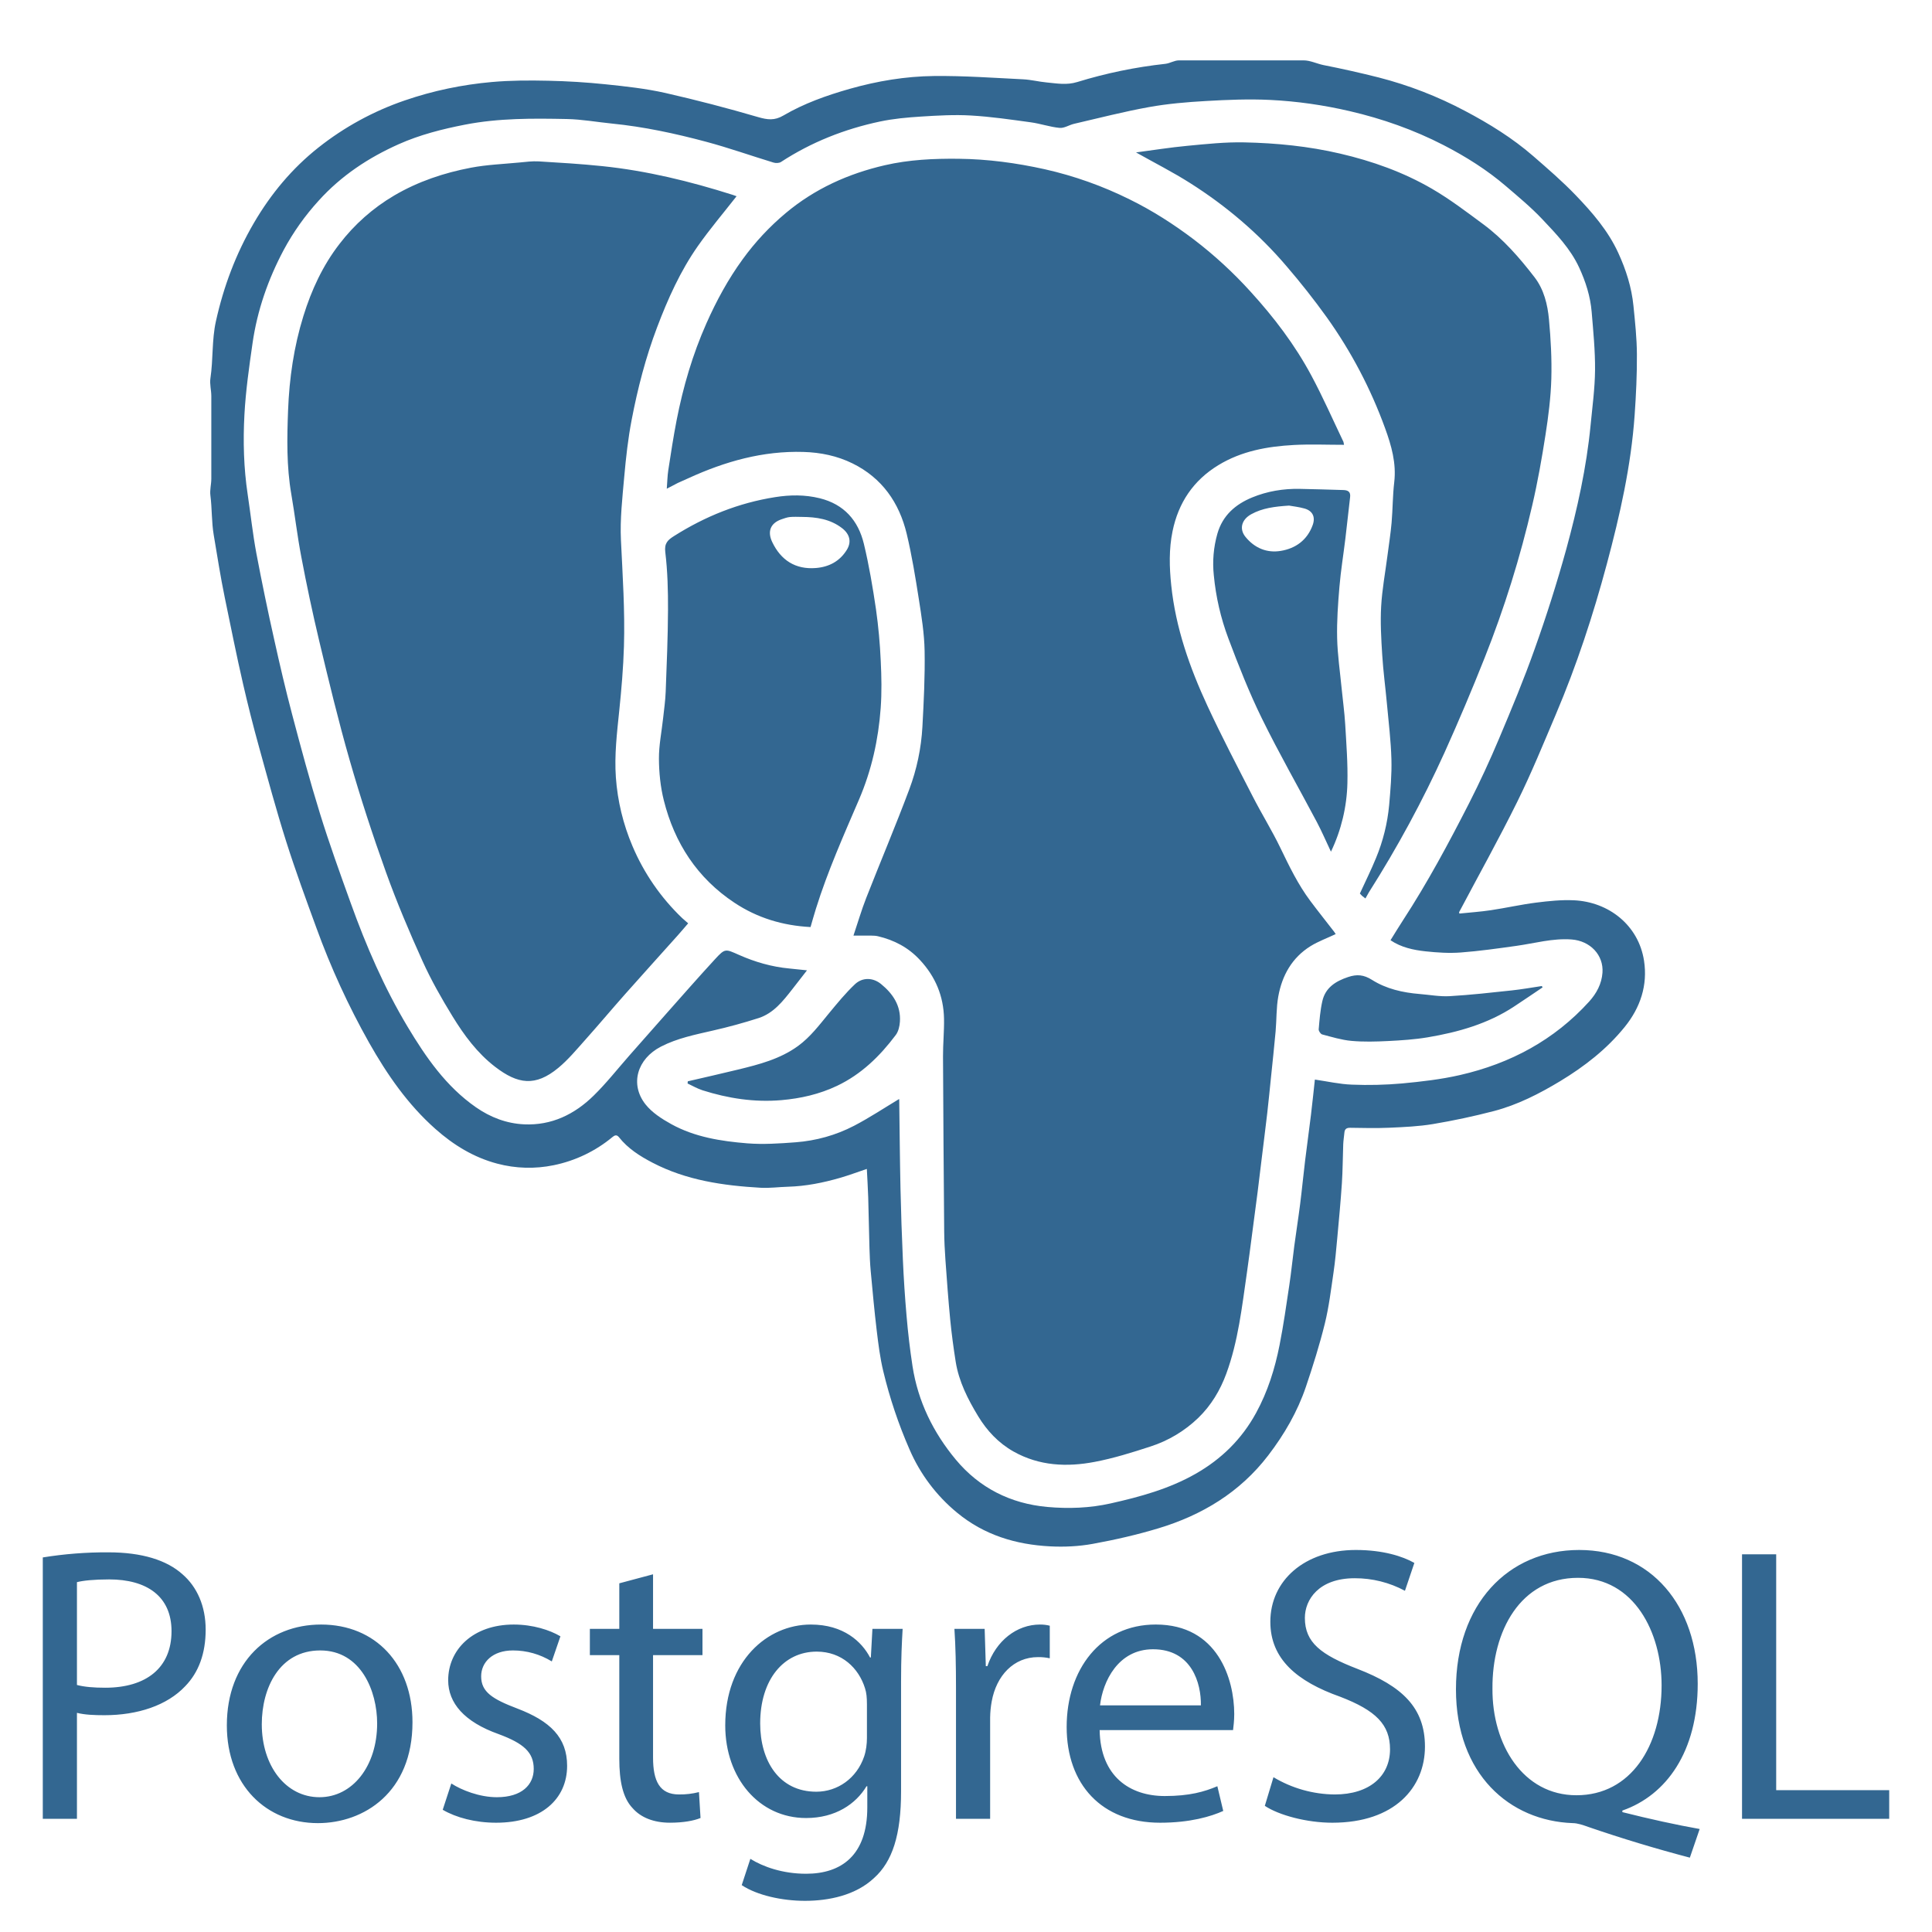
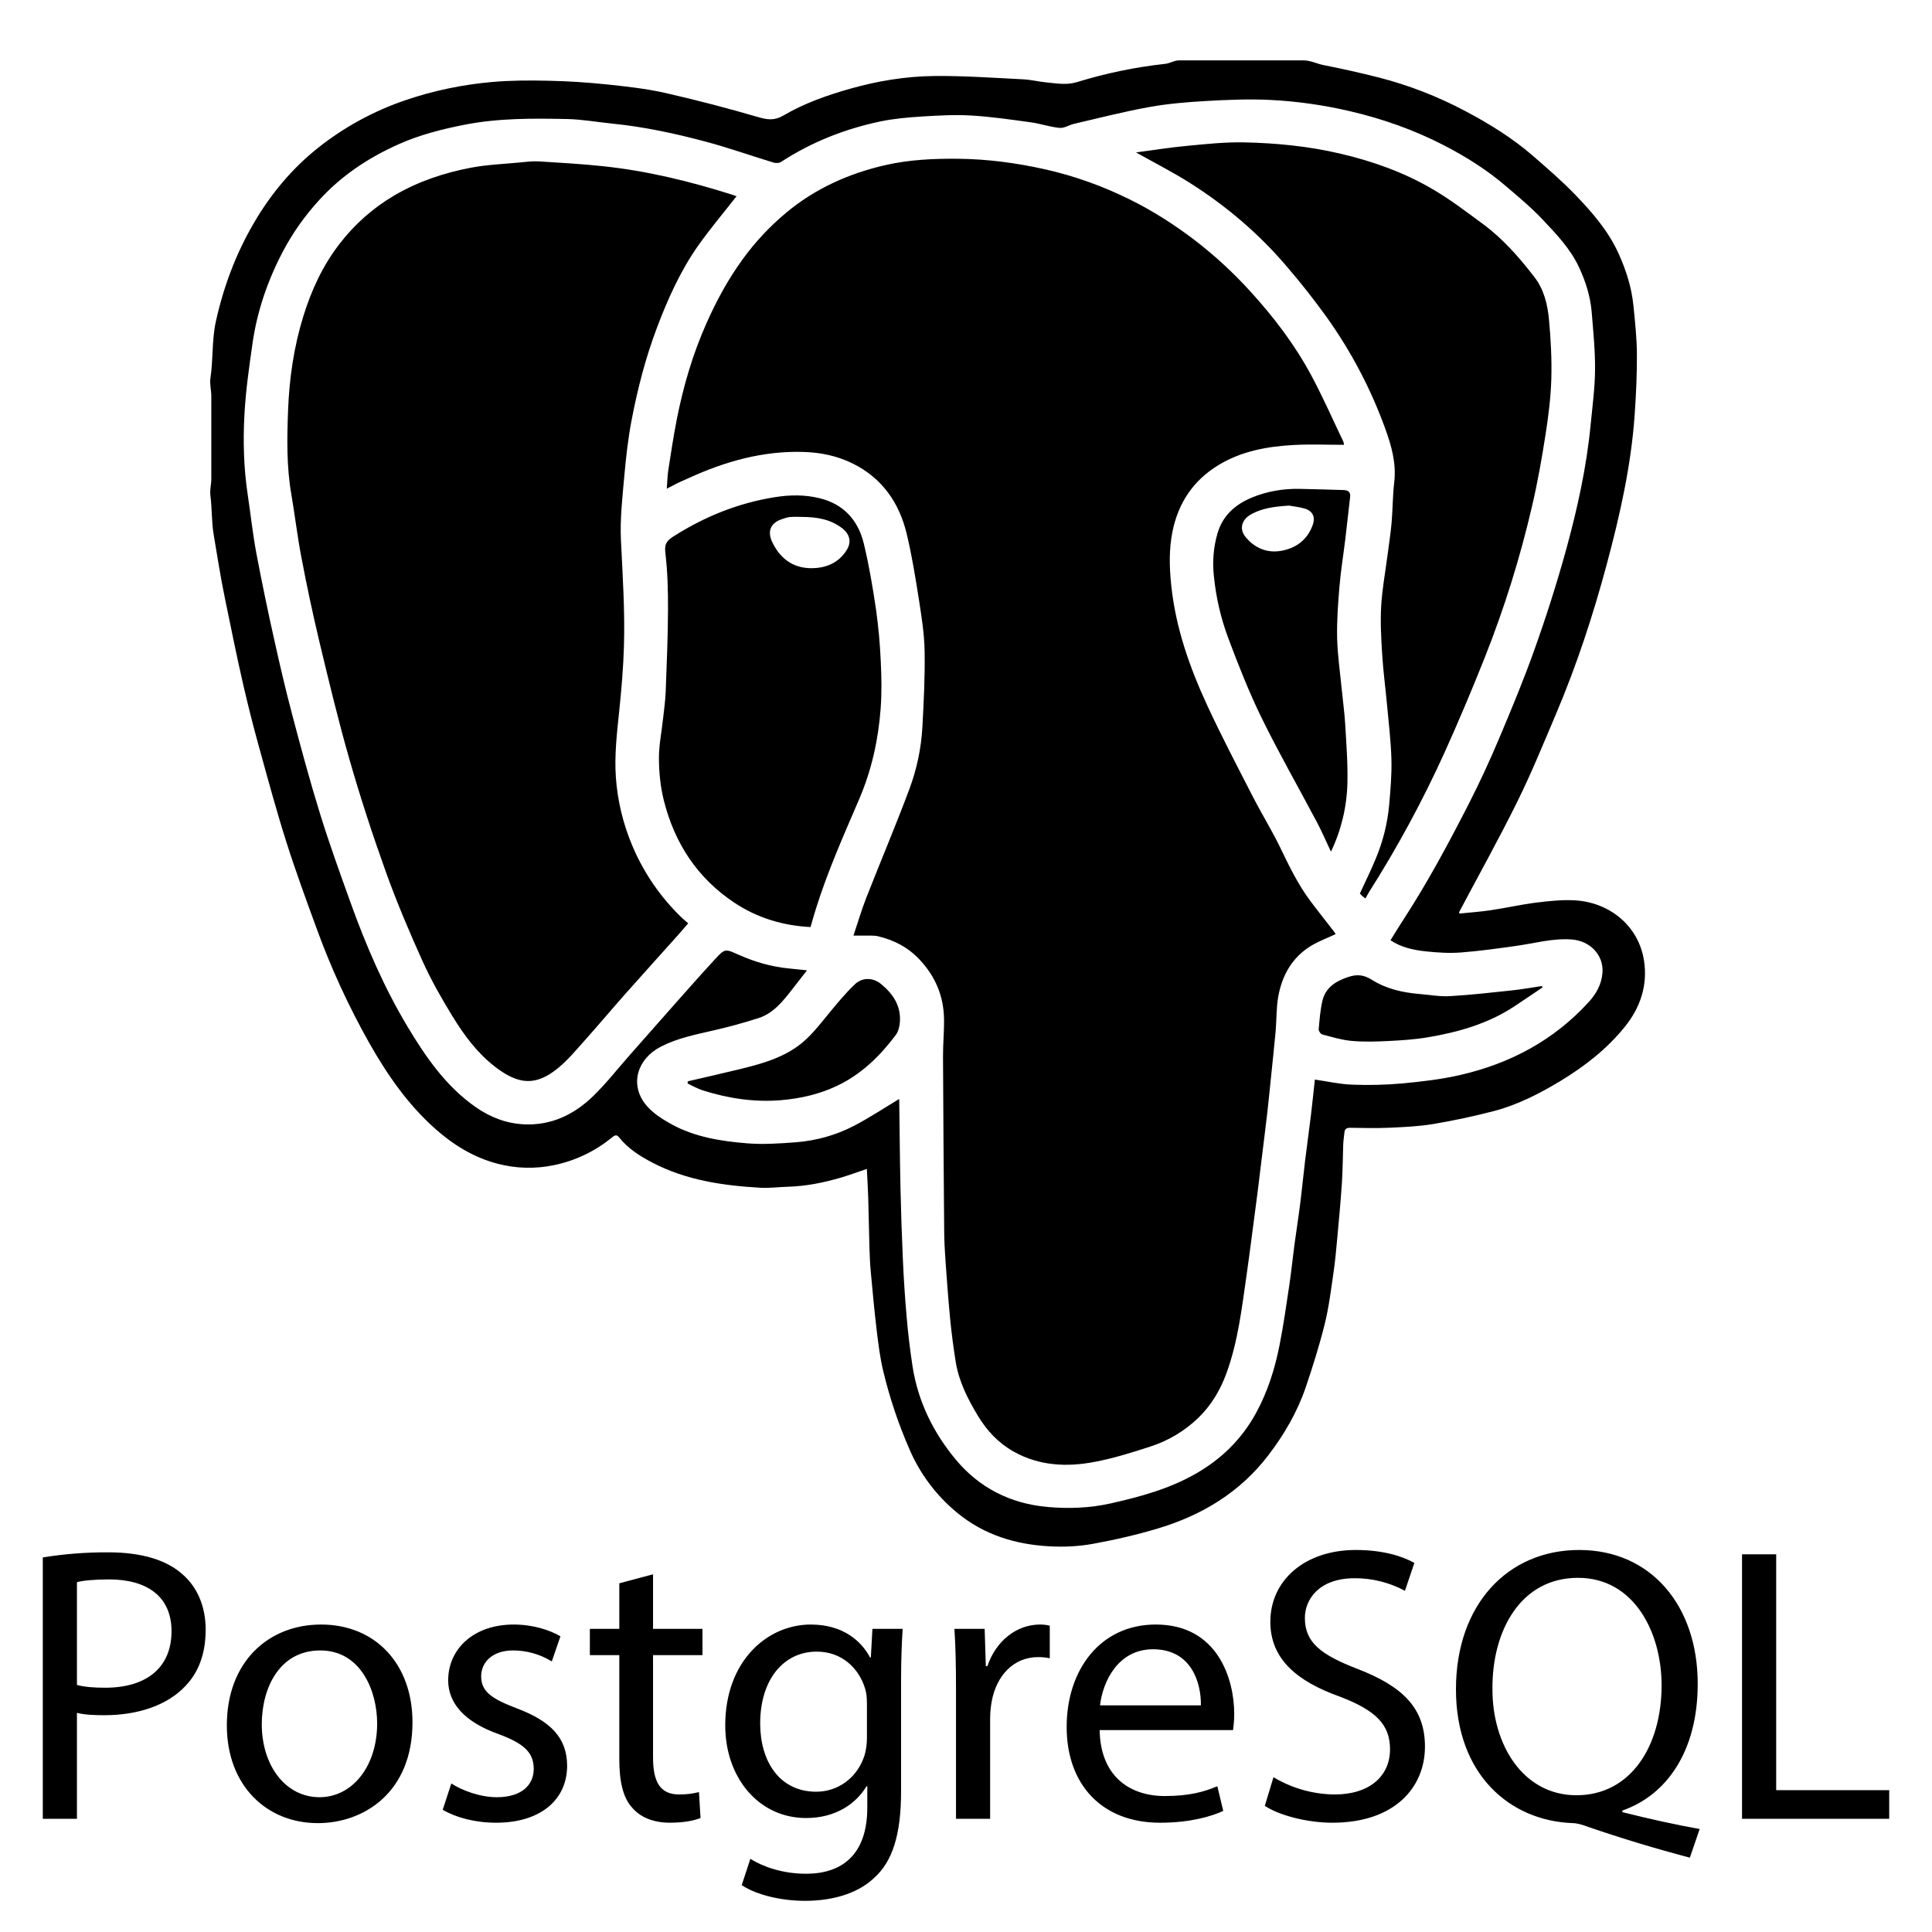
<svg xmlns="http://www.w3.org/2000/svg" viewBox="0 0 128 128">
-   <path fill-rule="evenodd" clip-rule="evenodd" fill="#336791" d="M63.409 100.219c1.792 1.482 3.893 2.114 6.161 2.231.938.049 1.903.003 2.826-.165 1.464-.266 2.924-.6 4.348-1.029 2.9-.875 5.406-2.387 7.277-4.829 1.066-1.392 1.941-2.897 2.503-4.561.464-1.373.9-2.76 1.247-4.165.274-1.107.41-2.25.576-3.381.111-.748.178-1.504.247-2.259.112-1.225.229-2.448.31-3.676.057-.854.055-1.712.088-2.567.011-.261.053-.52.078-.779.021-.241.143-.324.389-.32.864.013 1.73.035 2.593-.004.967-.043 1.941-.085 2.893-.244a46.368 46.368 0 004.028-.86c1.568-.411 3.007-1.146 4.393-1.982 1.612-.975 3.084-2.118 4.275-3.591 1.039-1.282 1.531-2.768 1.28-4.389-.364-2.355-2.343-3.898-4.644-4.003-.834-.038-1.68.05-2.51.155-1.005.128-1.995.354-2.997.503-.692.104-1.393.15-2.083.222l-.019-.09c1.29-2.437 2.634-4.846 3.854-7.316.937-1.896 1.737-3.859 2.564-5.809 1.37-3.228 2.463-6.555 3.369-9.938.867-3.238 1.609-6.511 1.844-9.871.094-1.341.159-2.688.15-4.031-.006-1.072-.122-2.145-.229-3.213-.122-1.224-.492-2.384-1.004-3.5-.674-1.472-1.721-2.679-2.822-3.825-.881-.918-1.851-1.754-2.812-2.59-1.371-1.192-2.913-2.145-4.513-2.99a26.013 26.013 0 00-5.724-2.22 71.525 71.525 0 00-3.658-.821C87.251 4.224 86.811 4 86.372 4h-8.268c-.299 0-.595.196-.896.229a31.429 31.429 0 00-5.835 1.205c-.71.219-1.358.091-2.033.028-.518-.048-1.027-.181-1.545-.207-1.971-.098-3.944-.24-5.916-.219-1.888.02-3.757.332-5.584.85-1.529.436-3.026.965-4.398 1.77-.586.344-1.052.279-1.659.105a104.514 104.514 0 00-6.166-1.604c-1.291-.289-2.62-.435-3.939-.571a46.155 46.155 0 00-3.809-.237c-1.242-.027-2.492-.026-3.729.084-1.969.175-3.9.575-5.778 1.221a19.252 19.252 0 00-5.72 3.121c-1.75 1.385-3.154 3.074-4.281 5.005-1.189 2.037-2.006 4.218-2.512 6.507-.275 1.241-.174 2.517-.363 3.777-.058.39.059.782.059 1.174v5.485c0 .364-.107.729-.061 1.095.113.879.074 1.765.223 2.638.234 1.382.445 2.759.729 4.131.397 1.917.776 3.832 1.216 5.74.32 1.389.667 2.77 1.048 4.143.58 2.098 1.146 4.199 1.803 6.272.611 1.927 1.307 3.826 2.002 5.726a50.846 50.846 0 003.49 7.607c1.195 2.111 2.558 4.088 4.388 5.713 1.207 1.072 2.548 1.895 4.109 2.307a8.13 8.13 0 003.733.104 8.864 8.864 0 003.895-1.865c.132-.107.275-.19.432.008.594.752 1.388 1.254 2.219 1.687 2.242 1.17 4.685 1.521 7.166 1.663.602.034 1.208-.052 1.813-.068 1.181-.033 2.327-.263 3.454-.589.592-.171 1.169-.389 1.771-.591.031.641.071 1.257.091 1.874l.083 3.363c.016.512.036 1.024.083 1.534.122 1.314.241 2.628.398 3.938.108.903.222 1.812.434 2.694a30.922 30.922 0 001.742 5.188 11.127 11.127 0 003.148 4.184zm-3.591-16.768a208.11 208.11 0 01-.159-4.739c-.042-1.942-.056-3.885-.083-5.827l-.005-.074c-.987.593-1.96 1.241-2.989 1.776-1.207.627-2.517.99-3.874 1.093-1.063.08-2.142.153-3.2.069-1.736-.141-3.472-.412-5.026-1.268-.63-.347-1.288-.77-1.723-1.323-1.041-1.329-.542-3.008 1.028-3.816 1.085-.56 2.269-.793 3.445-1.065a35.84 35.84 0 003.036-.83c.986-.323 1.608-1.123 2.223-1.908l.974-1.252-1.171-.122c-1.162-.108-2.271-.429-3.331-.899-.906-.401-.92-.445-1.586.277-1.11 1.205-2.19 2.44-3.279 3.666-.801.902-1.596 1.809-2.395 2.714-.788.895-1.528 1.84-2.379 2.672-1.262 1.236-2.784 1.979-4.6 1.895-1.165-.054-2.231-.462-3.191-1.129-1.979-1.378-3.312-3.308-4.527-5.333-1.555-2.596-2.75-5.361-3.771-8.201-.707-1.964-1.418-3.929-2.034-5.921-.671-2.165-1.26-4.355-1.839-6.547-.438-1.653-.826-3.32-1.196-4.99a173.85 173.85 0 01-1.182-5.715c-.241-1.291-.38-2.601-.575-3.9-.263-1.753-.311-3.52-.215-5.279.085-1.585.312-3.165.538-4.739.313-2.178 1.031-4.233 2.063-6.174a16.315 16.315 0 012.323-3.274c1.49-1.649 3.293-2.84 5.299-3.735 1.401-.625 2.882-1 4.391-1.295 2.24-.436 4.5-.418 6.76-.372.988.021 1.973.2 2.96.299 2.126.211 4.209.659 6.266 1.21 1.5.402 2.969.924 4.455 1.376.148.045.367.041.49-.038 2.015-1.316 4.216-2.184 6.559-2.681.889-.188 1.807-.271 2.716-.329 1.104-.069 2.219-.135 3.321-.07 1.325.076 2.646.271 3.963.451.64.088 1.264.309 1.904.369.308.029.633-.194.957-.27 1.654-.383 3.301-.808 4.97-1.109 1.242-.224 2.512-.33 3.774-.402 1.41-.081 2.828-.14 4.236-.072 1.78.086 3.547.339 5.291.745 2.162.503 4.234 1.233 6.205 2.247 1.473.759 2.872 1.637 4.133 2.717.826.709 1.672 1.408 2.417 2.198.92.974 1.858 1.947 2.436 3.194.435.941.745 1.915.831 2.944.106 1.281.235 2.566.224 3.849-.011 1.226-.179 2.451-.297 3.675-.271 2.788-.876 5.516-1.613 8.208a93.794 93.794 0 01-2.089 6.596c-.709 2.003-1.528 3.969-2.355 5.928a65.327 65.327 0 01-1.984 4.281c-1.354 2.652-2.762 5.277-4.391 7.777-.281.431-.548.873-.822 1.314.711.479 1.516.648 2.326.736.771.083 1.557.134 2.327.076 1.233-.092 2.462-.268 3.688-.439 1.214-.17 2.403-.515 3.651-.424 1.244.091 2.136 1.037 2.051 2.203-.054.738-.393 1.371-.883 1.912-2.315 2.554-5.221 4.102-8.545 4.865-1.263.29-2.565.439-3.858.56a25.74 25.74 0 01-3.321.078c-.812-.03-1.617-.216-2.447-.336-.084.759-.163 1.55-.259 2.338l-.387 3.023c-.117.958-.208 1.92-.329 2.878-.118.93-.265 1.855-.389 2.784-.115.865-.2 1.735-.33 2.599-.197 1.324-.386 2.651-.645 3.965-.31 1.57-.784 3.09-1.561 4.507-.946 1.729-2.287 3.046-3.995 4.021-1.76 1.005-3.685 1.528-5.634 1.966-1.382.311-2.803.361-4.202.234-2.425-.219-4.495-1.256-6.06-3.137-1.493-1.795-2.504-3.851-2.865-6.18a49.257 49.257 0 01-.396-3.339 86.327 86.327 0 01-.244-3.732zm2.726-15.954c.015.83-.071 1.66-.067 2.49.017 3.863.045 7.727.078 11.591.006.631.037 1.264.082 1.894.095 1.32.189 2.641.317 3.957.092.935.217 1.867.364 2.795.21 1.313.808 2.483 1.486 3.602.584.962 1.345 1.778 2.346 2.342 1.702.957 3.533 1.037 5.379.685 1.247-.237 2.473-.62 3.683-1.015a8.166 8.166 0 003.178-1.901c.849-.822 1.451-1.825 1.857-2.932.787-2.146 1.034-4.407 1.359-6.649.122-.84.228-1.682.339-2.523.127-.957.255-1.913.377-2.87.092-.714.174-1.427.261-2.14.125-1.024.256-2.047.375-3.071.091-.792.167-1.587.249-2.381.104-1.015.215-2.027.306-3.044.068-.77.04-1.555.177-2.312.251-1.387.907-2.567 2.137-3.331.514-.318 1.096-.528 1.666-.798l-.098-.149c-.527-.684-1.067-1.357-1.584-2.049-.812-1.086-1.396-2.297-1.983-3.514-.556-1.154-1.236-2.246-1.821-3.387-1.021-1.99-2.061-3.975-3.002-6.002-1.183-2.55-2.115-5.188-2.408-8.012-.125-1.194-.157-2.388.086-3.571.387-1.89 1.373-3.368 3.033-4.382 1.54-.94 3.255-1.244 5.012-1.339 1.09-.059 2.187-.011 3.318-.011l-.037-.191c-.704-1.472-1.361-2.969-2.132-4.405-1.086-2.028-2.478-3.856-4.026-5.553a27.94 27.94 0 00-3.75-3.45c-1.338-1.013-2.748-1.918-4.253-2.657a24.95 24.95 0 00-5.624-2c-1.885-.418-3.78-.674-5.714-.695-1.648-.018-3.286.058-4.892.429-2.424.561-4.641 1.559-6.568 3.175a17.016 17.016 0 00-2.839 3.044c-.967 1.325-1.745 2.759-2.411 4.26-.914 2.061-1.541 4.204-1.971 6.408-.214 1.1-.382 2.207-.553 3.314-.06.389-.064.784-.1 1.229l.732-.381.714-.32c2.417-1.105 4.92-1.816 7.61-1.735 1.144.034 2.236.261 3.254.762 1.95.962 3.09 2.597 3.586 4.665.342 1.428.577 2.884.805 4.337.178 1.134.361 2.28.381 3.424.029 1.672-.055 3.348-.146 5.019a13.997 13.997 0 01-.872 4.154c-.904 2.416-1.912 4.793-2.853 7.195-.311.794-.55 1.615-.843 2.488l1.188.001c.144.003.291.007.43.04 1.081.255 2.02.745 2.789 1.577 1.028 1.104 1.566 2.396 1.593 3.893zM41.897 56.042a14.187 14.187 0 01-1.094-4.538c-.104-1.474.071-2.94.223-4.408.146-1.421.27-2.849.312-4.275.071-2.347-.087-4.688-.199-7.033-.067-1.396.095-2.809.219-4.208.112-1.26.252-2.523.491-3.765.399-2.084.93-4.138 1.685-6.129.715-1.888 1.539-3.725 2.699-5.38.797-1.136 1.699-2.195 2.566-3.305l-.258-.092c-2.823-.896-5.693-1.598-8.646-1.903-1.395-.145-2.796-.229-4.195-.313-.43-.025-.866.033-1.297.074-1.067.103-2.148.143-3.198.343-1.787.34-3.502.912-5.089 1.843a12.632 12.632 0 00-3.626 3.211c-1.107 1.431-1.854 3.049-2.389 4.773-.632 2.035-.934 4.13-1.015 6.243-.071 1.853-.106 3.716.214 5.562.237 1.373.396 2.762.658 4.131a122.89 122.89 0 001.186 5.573c.633 2.644 1.267 5.29 2.018 7.902.718 2.501 1.527 4.98 2.407 7.43.718 1.999 1.549 3.961 2.424 5.896.57 1.261 1.26 2.475 1.984 3.655.769 1.254 1.645 2.444 2.831 3.354 1.499 1.148 2.658 1.327 4.182.066.652-.539 1.203-1.207 1.771-1.842.901-1.008 1.771-2.046 2.669-3.059 1.143-1.289 2.3-2.565 3.449-3.85.243-.271.478-.551.714-.825l-.393-.343a14.33 14.33 0 01-3.303-4.788zm43.341-38.403a49.306 49.306 0 012.672 3.394 30.638 30.638 0 013.855 7.336c.42 1.155.756 2.321.606 3.584-.104.885-.097 1.782-.174 2.672-.065.74-.183 1.476-.278 2.214-.144 1.112-.352 2.222-.414 3.339-.06 1.064.003 2.138.07 3.203.067 1.083.213 2.161.312 3.241.112 1.227.264 2.451.298 3.68.028 1.008-.062 2.021-.149 3.029a12.063 12.063 0 01-.87 3.512c-.323.794-.708 1.562-1.071 2.356l.146.154.222.172.225-.4a75.33 75.33 0 005.021-9.277 147.495 147.495 0 002.654-6.27 69.833 69.833 0 003.151-10.094c.36-1.544.636-3.112.88-4.68.191-1.226.349-2.466.385-3.703.037-1.312-.035-2.634-.156-3.942-.091-.988-.335-1.982-.953-2.787-.996-1.293-2.07-2.529-3.391-3.508-1.113-.823-2.223-1.67-3.416-2.362-1.893-1.099-3.942-1.829-6.083-2.327-2.091-.487-4.207-.697-6.337-.742-1.256-.027-2.518.108-3.771.227-1.136.106-2.265.288-3.408.438 1.227.69 2.438 1.304 3.578 2.027 2.4 1.52 4.552 3.349 6.396 5.514zm-31.18 42.563c.775-2.48 1.832-4.85 2.855-7.232.831-1.933 1.284-3.968 1.435-6.06.075-1.031.055-2.075.004-3.109a35.642 35.642 0 00-.316-3.438c-.215-1.454-.459-2.909-.803-4.336-.373-1.544-1.313-2.62-2.925-3.017-.981-.241-1.957-.231-2.95-.074-2.423.381-4.641 1.274-6.707 2.582-.416.263-.646.476-.573 1.071.152 1.264.185 2.548.179 3.823-.008 1.805-.085 3.61-.153 5.414-.022.587-.107 1.173-.171 1.758-.096.896-.283 1.791-.277 2.686.006.922.1 1.865.324 2.758.711 2.832 2.215 5.148 4.682 6.783 1.517 1.006 3.195 1.512 5.038 1.609.122-.423.235-.822.358-1.218zm-2.896-24.289c-.325-.681-.139-1.246.613-1.508.184-.063.372-.133.562-.151.263-.026.528-.007.793-.007.955.006 1.873.139 2.66.745.506.39.642.905.314 1.437-.465.753-1.172 1.131-2.042 1.203-1.369.113-2.33-.525-2.9-1.719zm37.975-.249l.311-2.725c.045-.364-.146-.464-.452-.473-.963-.026-1.925-.061-2.888-.077-1.084-.02-2.141.154-3.145.566-1.114.459-1.962 1.193-2.309 2.406a7.266 7.266 0 00-.236 2.752 16.29 16.29 0 00.963 4.18c.674 1.793 1.378 3.585 2.221 5.303 1.141 2.325 2.431 4.577 3.643 6.867.323.611.597 1.25.934 1.963a11.11 11.11 0 001.09-4.538c.033-1.301-.07-2.605-.146-3.906-.047-.796-.16-1.588-.237-2.382-.107-1.106-.271-2.213-.297-3.322-.025-1.128.055-2.262.151-3.389.09-1.078.268-2.149.397-3.225zm-2.169-.874c-.358.987-1.122 1.545-2.114 1.708-.924.153-1.734-.188-2.336-.926-.429-.525-.265-1.146.378-1.502.738-.408 1.549-.511 2.506-.573.261.047.651.088 1.023.193.539.152.739.56.543 1.1zM58.37 65.193c-.528-.432-1.228-.457-1.73.017-.624.59-1.173 1.264-1.722 1.928-.633.768-1.229 1.566-2.045 2.161-1.189.865-2.578 1.223-3.972 1.562-1.108.27-2.222.521-3.333.779l-.014.144c.33.152.649.343.994.452 1.695.536 3.42.804 5.212.652 1.292-.111 2.524-.393 3.691-.946 1.607-.761 2.844-1.968 3.895-3.37.176-.234.256-.58.276-.882.071-1.066-.47-1.859-1.252-2.497zm30.945-.462c-.831.279-1.507.704-1.708 1.603-.137.608-.187 1.237-.24 1.86-.01.11.127.312.231.34.64.169 1.284.368 1.938.427.805.073 1.623.05 2.433.01.874-.044 1.754-.101 2.616-.245 2.029-.342 3.994-.896 5.738-2.048.63-.415 1.252-.839 1.878-1.261l-.052-.089c-.667.099-1.332.22-2.002.291-1.364.146-2.729.3-4.098.379-.661.038-1.331-.089-1.997-.143-1.118-.091-2.21-.339-3.155-.937-.545-.344-1.001-.382-1.582-.187z" />
-   <path fill="#336791" d="M2.835 103.184a26.23 26.23 0 014.343-.338c2.235 0 3.874.52 4.914 1.456.962.832 1.534 2.106 1.534 3.667 0 1.586-.469 2.834-1.353 3.744-1.196 1.274-3.146 1.924-5.356 1.924-.676 0-1.3-.026-1.819-.156v7.021H2.835v-17.318zm2.263 8.45c.494.13 1.118.182 1.872.182 2.729 0 4.394-1.326 4.394-3.744 0-2.314-1.638-3.432-4.134-3.432-.988 0-1.742.078-2.132.182v6.812zm22.23 2.47c0 4.654-3.225 6.683-6.267 6.683-3.406 0-6.032-2.496-6.032-6.475 0-4.212 2.756-6.682 6.24-6.682 3.615-.001 6.059 2.626 6.059 6.474zm-9.984.13c0 2.756 1.586 4.836 3.822 4.836 2.184 0 3.821-2.054 3.821-4.888 0-2.132-1.065-4.836-3.77-4.836s-3.873 2.496-3.873 4.888zm12.557 3.926c.676.442 1.872.91 3.016.91 1.664 0 2.444-.832 2.444-1.872 0-1.092-.649-1.69-2.34-2.314-2.262-.806-3.328-2.054-3.328-3.562 0-2.028 1.638-3.692 4.342-3.692 1.274 0 2.393.364 3.095.78l-.572 1.664a4.897 4.897 0 00-2.574-.728c-1.352 0-2.106.78-2.106 1.716 0 1.04.755 1.508 2.393 2.132 2.184.832 3.302 1.924 3.302 3.796 0 2.21-1.716 3.77-4.706 3.77-1.378 0-2.652-.338-3.536-.858l.57-1.742zm13.365-13.859v3.614h3.275v1.742h-3.275v6.786c0 1.56.441 2.444 1.716 2.444a5.09 5.09 0 001.326-.156l.104 1.716c-.441.182-1.144.312-2.027.312-1.066 0-1.925-.338-2.471-.962-.649-.676-.884-1.794-.884-3.276v-6.864h-1.95v-1.742h1.95v-3.016l2.236-.598zm16.536 3.615c-.053.91-.104 1.924-.104 3.458v7.306c0 2.886-.572 4.654-1.794 5.747-1.222 1.144-2.99 1.508-4.576 1.508-1.508 0-3.172-.364-4.187-1.04l.572-1.742c.832.52 2.132.988 3.692.988 2.34 0 4.056-1.222 4.056-4.394v-1.404h-.052c-.702 1.17-2.054 2.106-4.004 2.106-3.12 0-5.356-2.652-5.356-6.137 0-4.264 2.782-6.682 5.668-6.682 2.185 0 3.381 1.144 3.927 2.184h.052l.104-1.898h2.002zm-2.366 4.966c0-.39-.026-.728-.13-1.04-.416-1.326-1.534-2.418-3.198-2.418-2.185 0-3.744 1.846-3.744 4.758 0 2.47 1.248 4.524 3.718 4.524 1.404 0 2.678-.884 3.172-2.34.13-.39.183-.832.183-1.222v-2.262zm5.901-1.04c0-1.482-.026-2.756-.104-3.926h2.003l.077 2.47h.104c.572-1.69 1.95-2.756 3.484-2.756.26 0 .441.026.649.078v2.158a3.428 3.428 0 00-.779-.078c-1.612 0-2.757 1.222-3.068 2.938a6.44 6.44 0 00-.104 1.066v6.708h-2.262v-8.658zm9.517 2.782c.052 3.094 2.027 4.368 4.315 4.368 1.639 0 2.626-.286 3.484-.65l.39 1.638c-.806.364-2.184.78-4.186.78-3.874 0-6.188-2.548-6.188-6.344 0-3.796 2.236-6.787 5.902-6.787 4.108 0 5.2 3.614 5.2 5.928 0 .468-.052.832-.078 1.066h-8.839zm6.708-1.638c.025-1.456-.599-3.718-3.172-3.718-2.314 0-3.328 2.132-3.511 3.718h6.683zm4.809 4.758a8.016 8.016 0 004.056 1.144c2.314 0 3.666-1.222 3.666-2.99 0-1.638-.936-2.574-3.302-3.484-2.86-1.014-4.628-2.496-4.628-4.966 0-2.73 2.262-4.758 5.668-4.758 1.794 0 3.094.416 3.874.858l-.624 1.846a6.98 6.98 0 00-3.328-.832c-2.392 0-3.302 1.43-3.302 2.626 0 1.638 1.065 2.444 3.484 3.38 2.964 1.145 4.472 2.574 4.472 5.148 0 2.704-2.002 5.044-6.136 5.044-1.69 0-3.536-.494-4.473-1.118l.573-1.898zm27.586 5.33a94.846 94.846 0 01-6.708-2.028c-.364-.13-.728-.26-1.066-.26-4.16-.156-7.722-3.224-7.722-8.866 0-5.616 3.432-9.23 8.164-9.23 4.758 0 7.853 3.692 7.853 8.866 0 4.498-2.08 7.384-4.992 8.398v.104c1.742.442 3.64.858 5.122 1.118l-.651 1.898zm-1.872-11.414c0-3.51-1.819-7.125-5.538-7.125-3.822 0-5.694 3.536-5.668 7.333-.026 3.718 2.028 7.072 5.564 7.072 3.615 0 5.642-3.276 5.642-7.28zm5.329-8.684h2.263v15.626h7.488v1.898h-9.751v-17.524z" />
+   <path fill-rule="evenodd" clip-rule="evenodd" fill="currentColor" d="M63.409 100.219c1.792 1.482 3.893 2.114 6.161 2.231.938.049 1.903.003 2.826-.165 1.464-.266 2.924-.6 4.348-1.029 2.9-.875 5.406-2.387 7.277-4.829 1.066-1.392 1.941-2.897 2.503-4.561.464-1.373.9-2.76 1.247-4.165.274-1.107.41-2.25.576-3.381.111-.748.178-1.504.247-2.259.112-1.225.229-2.448.31-3.676.057-.854.055-1.712.088-2.567.011-.261.053-.52.078-.779.021-.241.143-.324.389-.32.864.013 1.73.035 2.593-.004.967-.043 1.941-.085 2.893-.244a46.368 46.368 0 004.028-.86c1.568-.411 3.007-1.146 4.393-1.982 1.612-.975 3.084-2.118 4.275-3.591 1.039-1.282 1.531-2.768 1.28-4.389-.364-2.355-2.343-3.898-4.644-4.003-.834-.038-1.68.05-2.51.155-1.005.128-1.995.354-2.997.503-.692.104-1.393.15-2.083.222l-.019-.09c1.29-2.437 2.634-4.846 3.854-7.316.937-1.896 1.737-3.859 2.564-5.809 1.37-3.228 2.463-6.555 3.369-9.938.867-3.238 1.609-6.511 1.844-9.871.094-1.341.159-2.688.15-4.031-.006-1.072-.122-2.145-.229-3.213-.122-1.224-.492-2.384-1.004-3.5-.674-1.472-1.721-2.679-2.822-3.825-.881-.918-1.851-1.754-2.812-2.59-1.371-1.192-2.913-2.145-4.513-2.99a26.013 26.013 0 00-5.724-2.22 71.525 71.525 0 00-3.658-.821C87.251 4.224 86.811 4 86.372 4h-8.268c-.299 0-.595.196-.896.229a31.429 31.429 0 00-5.835 1.205c-.71.219-1.358.091-2.033.028-.518-.048-1.027-.181-1.545-.207-1.971-.098-3.944-.24-5.916-.219-1.888.02-3.757.332-5.584.85-1.529.436-3.026.965-4.398 1.77-.586.344-1.052.279-1.659.105a104.514 104.514 0 00-6.166-1.604c-1.291-.289-2.62-.435-3.939-.571a46.155 46.155 0 00-3.809-.237c-1.242-.027-2.492-.026-3.729.084-1.969.175-3.9.575-5.778 1.221a19.252 19.252 0 00-5.72 3.121c-1.75 1.385-3.154 3.074-4.281 5.005-1.189 2.037-2.006 4.218-2.512 6.507-.275 1.241-.174 2.517-.363 3.777-.058.39.059.782.059 1.174v5.485c0 .364-.107.729-.061 1.095.113.879.074 1.765.223 2.638.234 1.382.445 2.759.729 4.131.397 1.917.776 3.832 1.216 5.74.32 1.389.667 2.77 1.048 4.143.58 2.098 1.146 4.199 1.803 6.272.611 1.927 1.307 3.826 2.002 5.726a50.846 50.846 0 003.49 7.607c1.195 2.111 2.558 4.088 4.388 5.713 1.207 1.072 2.548 1.895 4.109 2.307a8.13 8.13 0 003.733.104 8.864 8.864 0 003.895-1.865c.132-.107.275-.19.432.008.594.752 1.388 1.254 2.219 1.687 2.242 1.17 4.685 1.521 7.166 1.663.602.034 1.208-.052 1.813-.068 1.181-.033 2.327-.263 3.454-.589.592-.171 1.169-.389 1.771-.591.031.641.071 1.257.091 1.874l.083 3.363c.016.512.036 1.024.083 1.534.122 1.314.241 2.628.398 3.938.108.903.222 1.812.434 2.694a30.922 30.922 0 001.742 5.188 11.127 11.127 0 003.148 4.184zm-3.591-16.768a208.11 208.11 0 01-.159-4.739c-.042-1.942-.056-3.885-.083-5.827l-.005-.074c-.987.593-1.96 1.241-2.989 1.776-1.207.627-2.517.99-3.874 1.093-1.063.08-2.142.153-3.2.069-1.736-.141-3.472-.412-5.026-1.268-.63-.347-1.288-.77-1.723-1.323-1.041-1.329-.542-3.008 1.028-3.816 1.085-.56 2.269-.793 3.445-1.065a35.84 35.84 0 003.036-.83c.986-.323 1.608-1.123 2.223-1.908l.974-1.252-1.171-.122c-1.162-.108-2.271-.429-3.331-.899-.906-.401-.92-.445-1.586.277-1.11 1.205-2.19 2.44-3.279 3.666-.801.902-1.596 1.809-2.395 2.714-.788.895-1.528 1.84-2.379 2.672-1.262 1.236-2.784 1.979-4.6 1.895-1.165-.054-2.231-.462-3.191-1.129-1.979-1.378-3.312-3.308-4.527-5.333-1.555-2.596-2.75-5.361-3.771-8.201-.707-1.964-1.418-3.929-2.034-5.921-.671-2.165-1.26-4.355-1.839-6.547-.438-1.653-.826-3.32-1.196-4.99a173.85 173.85 0 01-1.182-5.715c-.241-1.291-.38-2.601-.575-3.9-.263-1.753-.311-3.52-.215-5.279.085-1.585.312-3.165.538-4.739.313-2.178 1.031-4.233 2.063-6.174a16.315 16.315 0 012.323-3.274c1.49-1.649 3.293-2.84 5.299-3.735 1.401-.625 2.882-1 4.391-1.295 2.24-.436 4.5-.418 6.76-.372.988.021 1.973.2 2.96.299 2.126.211 4.209.659 6.266 1.21 1.5.402 2.969.924 4.455 1.376.148.045.367.041.49-.038 2.015-1.316 4.216-2.184 6.559-2.681.889-.188 1.807-.271 2.716-.329 1.104-.069 2.219-.135 3.321-.07 1.325.076 2.646.271 3.963.451.64.088 1.264.309 1.904.369.308.029.633-.194.957-.27 1.654-.383 3.301-.808 4.97-1.109 1.242-.224 2.512-.33 3.774-.402 1.41-.081 2.828-.14 4.236-.072 1.78.086 3.547.339 5.291.745 2.162.503 4.234 1.233 6.205 2.247 1.473.759 2.872 1.637 4.133 2.717.826.709 1.672 1.408 2.417 2.198.92.974 1.858 1.947 2.436 3.194.435.941.745 1.915.831 2.944.106 1.281.235 2.566.224 3.849-.011 1.226-.179 2.451-.297 3.675-.271 2.788-.876 5.516-1.613 8.208a93.794 93.794 0 01-2.089 6.596c-.709 2.003-1.528 3.969-2.355 5.928a65.327 65.327 0 01-1.984 4.281c-1.354 2.652-2.762 5.277-4.391 7.777-.281.431-.548.873-.822 1.314.711.479 1.516.648 2.326.736.771.083 1.557.134 2.327.076 1.233-.092 2.462-.268 3.688-.439 1.214-.17 2.403-.515 3.651-.424 1.244.091 2.136 1.037 2.051 2.203-.054.738-.393 1.371-.883 1.912-2.315 2.554-5.221 4.102-8.545 4.865-1.263.29-2.565.439-3.858.56a25.74 25.74 0 01-3.321.078c-.812-.03-1.617-.216-2.447-.336-.084.759-.163 1.55-.259 2.338l-.387 3.023c-.117.958-.208 1.92-.329 2.878-.118.93-.265 1.855-.389 2.784-.115.865-.2 1.735-.33 2.599-.197 1.324-.386 2.651-.645 3.965-.31 1.57-.784 3.09-1.561 4.507-.946 1.729-2.287 3.046-3.995 4.021-1.76 1.005-3.685 1.528-5.634 1.966-1.382.311-2.803.361-4.202.234-2.425-.219-4.495-1.256-6.06-3.137-1.493-1.795-2.504-3.851-2.865-6.18a49.257 49.257 0 01-.396-3.339 86.327 86.327 0 01-.244-3.732zm2.726-15.954c.015.83-.071 1.66-.067 2.49.017 3.863.045 7.727.078 11.591.006.631.037 1.264.082 1.894.095 1.32.189 2.641.317 3.957.092.935.217 1.867.364 2.795.21 1.313.808 2.483 1.486 3.602.584.962 1.345 1.778 2.346 2.342 1.702.957 3.533 1.037 5.379.685 1.247-.237 2.473-.62 3.683-1.015a8.166 8.166 0 003.178-1.901c.849-.822 1.451-1.825 1.857-2.932.787-2.146 1.034-4.407 1.359-6.649.122-.84.228-1.682.339-2.523.127-.957.255-1.913.377-2.87.092-.714.174-1.427.261-2.14.125-1.024.256-2.047.375-3.071.091-.792.167-1.587.249-2.381.104-1.015.215-2.027.306-3.044.068-.77.04-1.555.177-2.312.251-1.387.907-2.567 2.137-3.331.514-.318 1.096-.528 1.666-.798l-.098-.149c-.527-.684-1.067-1.357-1.584-2.049-.812-1.086-1.396-2.297-1.983-3.514-.556-1.154-1.236-2.246-1.821-3.387-1.021-1.99-2.061-3.975-3.002-6.002-1.183-2.55-2.115-5.188-2.408-8.012-.125-1.194-.157-2.388.086-3.571.387-1.89 1.373-3.368 3.033-4.382 1.54-.94 3.255-1.244 5.012-1.339 1.09-.059 2.187-.011 3.318-.011l-.037-.191c-.704-1.472-1.361-2.969-2.132-4.405-1.086-2.028-2.478-3.856-4.026-5.553a27.94 27.94 0 00-3.75-3.45c-1.338-1.013-2.748-1.918-4.253-2.657a24.95 24.95 0 00-5.624-2c-1.885-.418-3.78-.674-5.714-.695-1.648-.018-3.286.058-4.892.429-2.424.561-4.641 1.559-6.568 3.175a17.016 17.016 0 00-2.839 3.044c-.967 1.325-1.745 2.759-2.411 4.26-.914 2.061-1.541 4.204-1.971 6.408-.214 1.1-.382 2.207-.553 3.314-.06.389-.064.784-.1 1.229l.732-.381.714-.32c2.417-1.105 4.92-1.816 7.61-1.735 1.144.034 2.236.261 3.254.762 1.95.962 3.09 2.597 3.586 4.665.342 1.428.577 2.884.805 4.337.178 1.134.361 2.28.381 3.424.029 1.672-.055 3.348-.146 5.019a13.997 13.997 0 01-.872 4.154c-.904 2.416-1.912 4.793-2.853 7.195-.311.794-.55 1.615-.843 2.488l1.188.001c.144.003.291.007.43.04 1.081.255 2.02.745 2.789 1.577 1.028 1.104 1.566 2.396 1.593 3.893zM41.897 56.042a14.187 14.187 0 01-1.094-4.538c-.104-1.474.071-2.94.223-4.408.146-1.421.27-2.849.312-4.275.071-2.347-.087-4.688-.199-7.033-.067-1.396.095-2.809.219-4.208.112-1.26.252-2.523.491-3.765.399-2.084.93-4.138 1.685-6.129.715-1.888 1.539-3.725 2.699-5.38.797-1.136 1.699-2.195 2.566-3.305l-.258-.092c-2.823-.896-5.693-1.598-8.646-1.903-1.395-.145-2.796-.229-4.195-.313-.43-.025-.866.033-1.297.074-1.067.103-2.148.143-3.198.343-1.787.34-3.502.912-5.089 1.843a12.632 12.632 0 00-3.626 3.211c-1.107 1.431-1.854 3.049-2.389 4.773-.632 2.035-.934 4.13-1.015 6.243-.071 1.853-.106 3.716.214 5.562.237 1.373.396 2.762.658 4.131a122.89 122.89 0 001.186 5.573c.633 2.644 1.267 5.29 2.018 7.902.718 2.501 1.527 4.98 2.407 7.43.718 1.999 1.549 3.961 2.424 5.896.57 1.261 1.26 2.475 1.984 3.655.769 1.254 1.645 2.444 2.831 3.354 1.499 1.148 2.658 1.327 4.182.066.652-.539 1.203-1.207 1.771-1.842.901-1.008 1.771-2.046 2.669-3.059 1.143-1.289 2.3-2.565 3.449-3.85.243-.271.478-.551.714-.825l-.393-.343a14.33 14.33 0 01-3.303-4.788zm43.341-38.403a49.306 49.306 0 012.672 3.394 30.638 30.638 0 013.855 7.336c.42 1.155.756 2.321.606 3.584-.104.885-.097 1.782-.174 2.672-.065.74-.183 1.476-.278 2.214-.144 1.112-.352 2.222-.414 3.339-.06 1.064.003 2.138.07 3.203.067 1.083.213 2.161.312 3.241.112 1.227.264 2.451.298 3.68.028 1.008-.062 2.021-.149 3.029a12.063 12.063 0 01-.87 3.512c-.323.794-.708 1.562-1.071 2.356l.146.154.222.172.225-.4a75.33 75.33 0 005.021-9.277 147.495 147.495 0 002.654-6.27 69.833 69.833 0 003.151-10.094c.36-1.544.636-3.112.88-4.68.191-1.226.349-2.466.385-3.703.037-1.312-.035-2.634-.156-3.942-.091-.988-.335-1.982-.953-2.787-.996-1.293-2.07-2.529-3.391-3.508-1.113-.823-2.223-1.67-3.416-2.362-1.893-1.099-3.942-1.829-6.083-2.327-2.091-.487-4.207-.697-6.337-.742-1.256-.027-2.518.108-3.771.227-1.136.106-2.265.288-3.408.438 1.227.69 2.438 1.304 3.578 2.027 2.4 1.52 4.552 3.349 6.396 5.514zm-31.18 42.563c.775-2.48 1.832-4.85 2.855-7.232.831-1.933 1.284-3.968 1.435-6.06.075-1.031.055-2.075.004-3.109a35.642 35.642 0 00-.316-3.438c-.215-1.454-.459-2.909-.803-4.336-.373-1.544-1.313-2.62-2.925-3.017-.981-.241-1.957-.231-2.95-.074-2.423.381-4.641 1.274-6.707 2.582-.416.263-.646.476-.573 1.071.152 1.264.185 2.548.179 3.823-.008 1.805-.085 3.61-.153 5.414-.022.587-.107 1.173-.171 1.758-.096.896-.283 1.791-.277 2.686.006.922.1 1.865.324 2.758.711 2.832 2.215 5.148 4.682 6.783 1.517 1.006 3.195 1.512 5.038 1.609.122-.423.235-.822.358-1.218zm-2.896-24.289c-.325-.681-.139-1.246.613-1.508.184-.063.372-.133.562-.151.263-.026.528-.007.793-.007.955.006 1.873.139 2.66.745.506.39.642.905.314 1.437-.465.753-1.172 1.131-2.042 1.203-1.369.113-2.33-.525-2.9-1.719zm37.975-.249l.311-2.725c.045-.364-.146-.464-.452-.473-.963-.026-1.925-.061-2.888-.077-1.084-.02-2.141.154-3.145.566-1.114.459-1.962 1.193-2.309 2.406a7.266 7.266 0 00-.236 2.752 16.29 16.29 0 00.963 4.18c.674 1.793 1.378 3.585 2.221 5.303 1.141 2.325 2.431 4.577 3.643 6.867.323.611.597 1.25.934 1.963a11.11 11.11 0 001.09-4.538c.033-1.301-.07-2.605-.146-3.906-.047-.796-.16-1.588-.237-2.382-.107-1.106-.271-2.213-.297-3.322-.025-1.128.055-2.262.151-3.389.09-1.078.268-2.149.397-3.225zm-2.169-.874c-.358.987-1.122 1.545-2.114 1.708-.924.153-1.734-.188-2.336-.926-.429-.525-.265-1.146.378-1.502.738-.408 1.549-.511 2.506-.573.261.047.651.088 1.023.193.539.152.739.56.543 1.1zM58.37 65.193c-.528-.432-1.228-.457-1.73.017-.624.59-1.173 1.264-1.722 1.928-.633.768-1.229 1.566-2.045 2.161-1.189.865-2.578 1.223-3.972 1.562-1.108.27-2.222.521-3.333.779l-.014.144c.33.152.649.343.994.452 1.695.536 3.42.804 5.212.652 1.292-.111 2.524-.393 3.691-.946 1.607-.761 2.844-1.968 3.895-3.37.176-.234.256-.58.276-.882.071-1.066-.47-1.859-1.252-2.497zm30.945-.462c-.831.279-1.507.704-1.708 1.603-.137.608-.187 1.237-.24 1.86-.01.11.127.312.231.34.64.169 1.284.368 1.938.427.805.073 1.623.05 2.433.01.874-.044 1.754-.101 2.616-.245 2.029-.342 3.994-.896 5.738-2.048.63-.415 1.252-.839 1.878-1.261l-.052-.089c-.667.099-1.332.22-2.002.291-1.364.146-2.729.3-4.098.379-.661.038-1.331-.089-1.997-.143-1.118-.091-2.21-.339-3.155-.937-.545-.344-1.001-.382-1.582-.187z" />
+   <path fill="currentColor" d="M2.835 103.184a26.23 26.23 0 014.343-.338c2.235 0 3.874.52 4.914 1.456.962.832 1.534 2.106 1.534 3.667 0 1.586-.469 2.834-1.353 3.744-1.196 1.274-3.146 1.924-5.356 1.924-.676 0-1.3-.026-1.819-.156v7.021H2.835v-17.318zm2.263 8.45c.494.13 1.118.182 1.872.182 2.729 0 4.394-1.326 4.394-3.744 0-2.314-1.638-3.432-4.134-3.432-.988 0-1.742.078-2.132.182v6.812zm22.23 2.47c0 4.654-3.225 6.683-6.267 6.683-3.406 0-6.032-2.496-6.032-6.475 0-4.212 2.756-6.682 6.24-6.682 3.615-.001 6.059 2.626 6.059 6.474zm-9.984.13c0 2.756 1.586 4.836 3.822 4.836 2.184 0 3.821-2.054 3.821-4.888 0-2.132-1.065-4.836-3.77-4.836s-3.873 2.496-3.873 4.888zm12.557 3.926c.676.442 1.872.91 3.016.91 1.664 0 2.444-.832 2.444-1.872 0-1.092-.649-1.69-2.34-2.314-2.262-.806-3.328-2.054-3.328-3.562 0-2.028 1.638-3.692 4.342-3.692 1.274 0 2.393.364 3.095.78l-.572 1.664a4.897 4.897 0 00-2.574-.728c-1.352 0-2.106.78-2.106 1.716 0 1.04.755 1.508 2.393 2.132 2.184.832 3.302 1.924 3.302 3.796 0 2.21-1.716 3.77-4.706 3.77-1.378 0-2.652-.338-3.536-.858l.57-1.742zm13.365-13.859v3.614h3.275v1.742h-3.275v6.786c0 1.56.441 2.444 1.716 2.444a5.09 5.09 0 001.326-.156l.104 1.716c-.441.182-1.144.312-2.027.312-1.066 0-1.925-.338-2.471-.962-.649-.676-.884-1.794-.884-3.276v-6.864h-1.95v-1.742h1.95v-3.016l2.236-.598zm16.536 3.615c-.053.91-.104 1.924-.104 3.458v7.306c0 2.886-.572 4.654-1.794 5.747-1.222 1.144-2.99 1.508-4.576 1.508-1.508 0-3.172-.364-4.187-1.04l.572-1.742c.832.52 2.132.988 3.692.988 2.34 0 4.056-1.222 4.056-4.394v-1.404h-.052c-.702 1.17-2.054 2.106-4.004 2.106-3.12 0-5.356-2.652-5.356-6.137 0-4.264 2.782-6.682 5.668-6.682 2.185 0 3.381 1.144 3.927 2.184h.052l.104-1.898h2.002zm-2.366 4.966c0-.39-.026-.728-.13-1.04-.416-1.326-1.534-2.418-3.198-2.418-2.185 0-3.744 1.846-3.744 4.758 0 2.47 1.248 4.524 3.718 4.524 1.404 0 2.678-.884 3.172-2.34.13-.39.183-.832.183-1.222v-2.262zm5.901-1.04c0-1.482-.026-2.756-.104-3.926h2.003l.077 2.47h.104c.572-1.69 1.95-2.756 3.484-2.756.26 0 .441.026.649.078v2.158a3.428 3.428 0 00-.779-.078c-1.612 0-2.757 1.222-3.068 2.938a6.44 6.44 0 00-.104 1.066v6.708h-2.262v-8.658zm9.517 2.782c.052 3.094 2.027 4.368 4.315 4.368 1.639 0 2.626-.286 3.484-.65l.39 1.638c-.806.364-2.184.78-4.186.78-3.874 0-6.188-2.548-6.188-6.344 0-3.796 2.236-6.787 5.902-6.787 4.108 0 5.2 3.614 5.2 5.928 0 .468-.052.832-.078 1.066h-8.839zm6.708-1.638c.025-1.456-.599-3.718-3.172-3.718-2.314 0-3.328 2.132-3.511 3.718h6.683zm4.809 4.758a8.016 8.016 0 004.056 1.144c2.314 0 3.666-1.222 3.666-2.99 0-1.638-.936-2.574-3.302-3.484-2.86-1.014-4.628-2.496-4.628-4.966 0-2.73 2.262-4.758 5.668-4.758 1.794 0 3.094.416 3.874.858l-.624 1.846a6.98 6.98 0 00-3.328-.832c-2.392 0-3.302 1.43-3.302 2.626 0 1.638 1.065 2.444 3.484 3.38 2.964 1.145 4.472 2.574 4.472 5.148 0 2.704-2.002 5.044-6.136 5.044-1.69 0-3.536-.494-4.473-1.118l.573-1.898zm27.586 5.33a94.846 94.846 0 01-6.708-2.028c-.364-.13-.728-.26-1.066-.26-4.16-.156-7.722-3.224-7.722-8.866 0-5.616 3.432-9.23 8.164-9.23 4.758 0 7.853 3.692 7.853 8.866 0 4.498-2.08 7.384-4.992 8.398v.104c1.742.442 3.64.858 5.122 1.118l-.651 1.898zm-1.872-11.414c0-3.51-1.819-7.125-5.538-7.125-3.822 0-5.694 3.536-5.668 7.333-.026 3.718 2.028 7.072 5.564 7.072 3.615 0 5.642-3.276 5.642-7.28zm5.329-8.684h2.263v15.626h7.488v1.898h-9.751v-17.524z" />
</svg>
